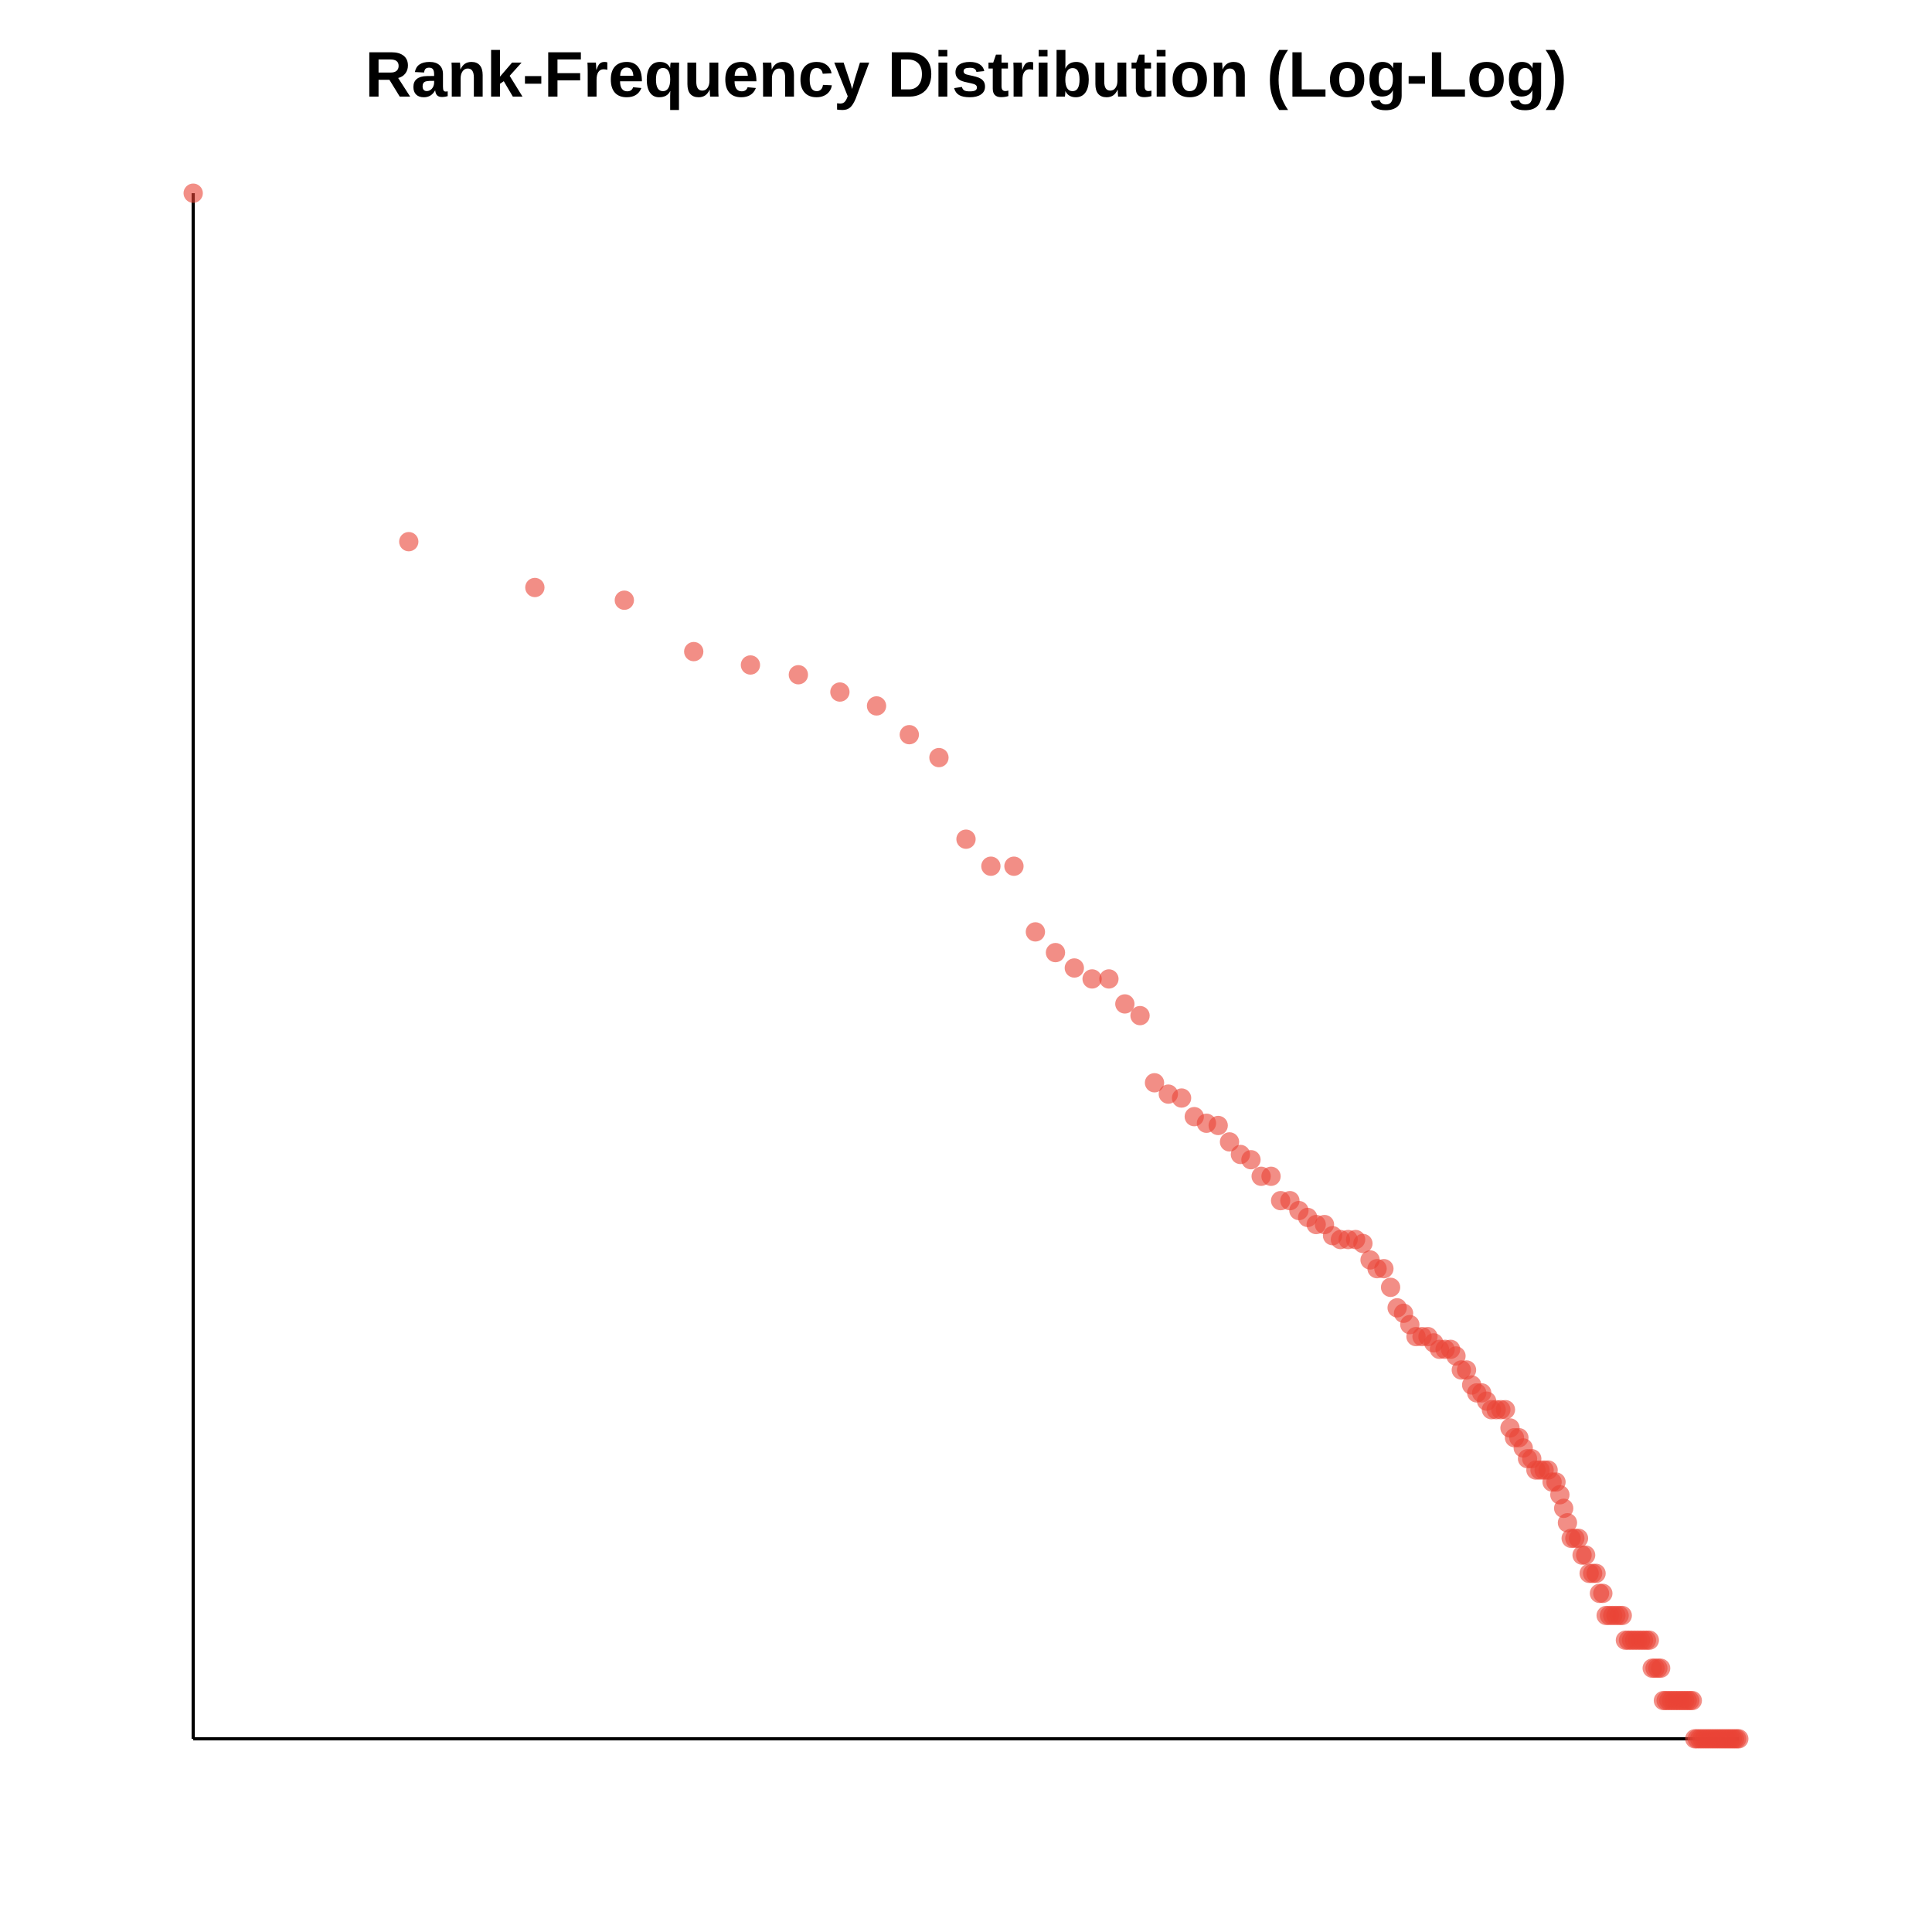
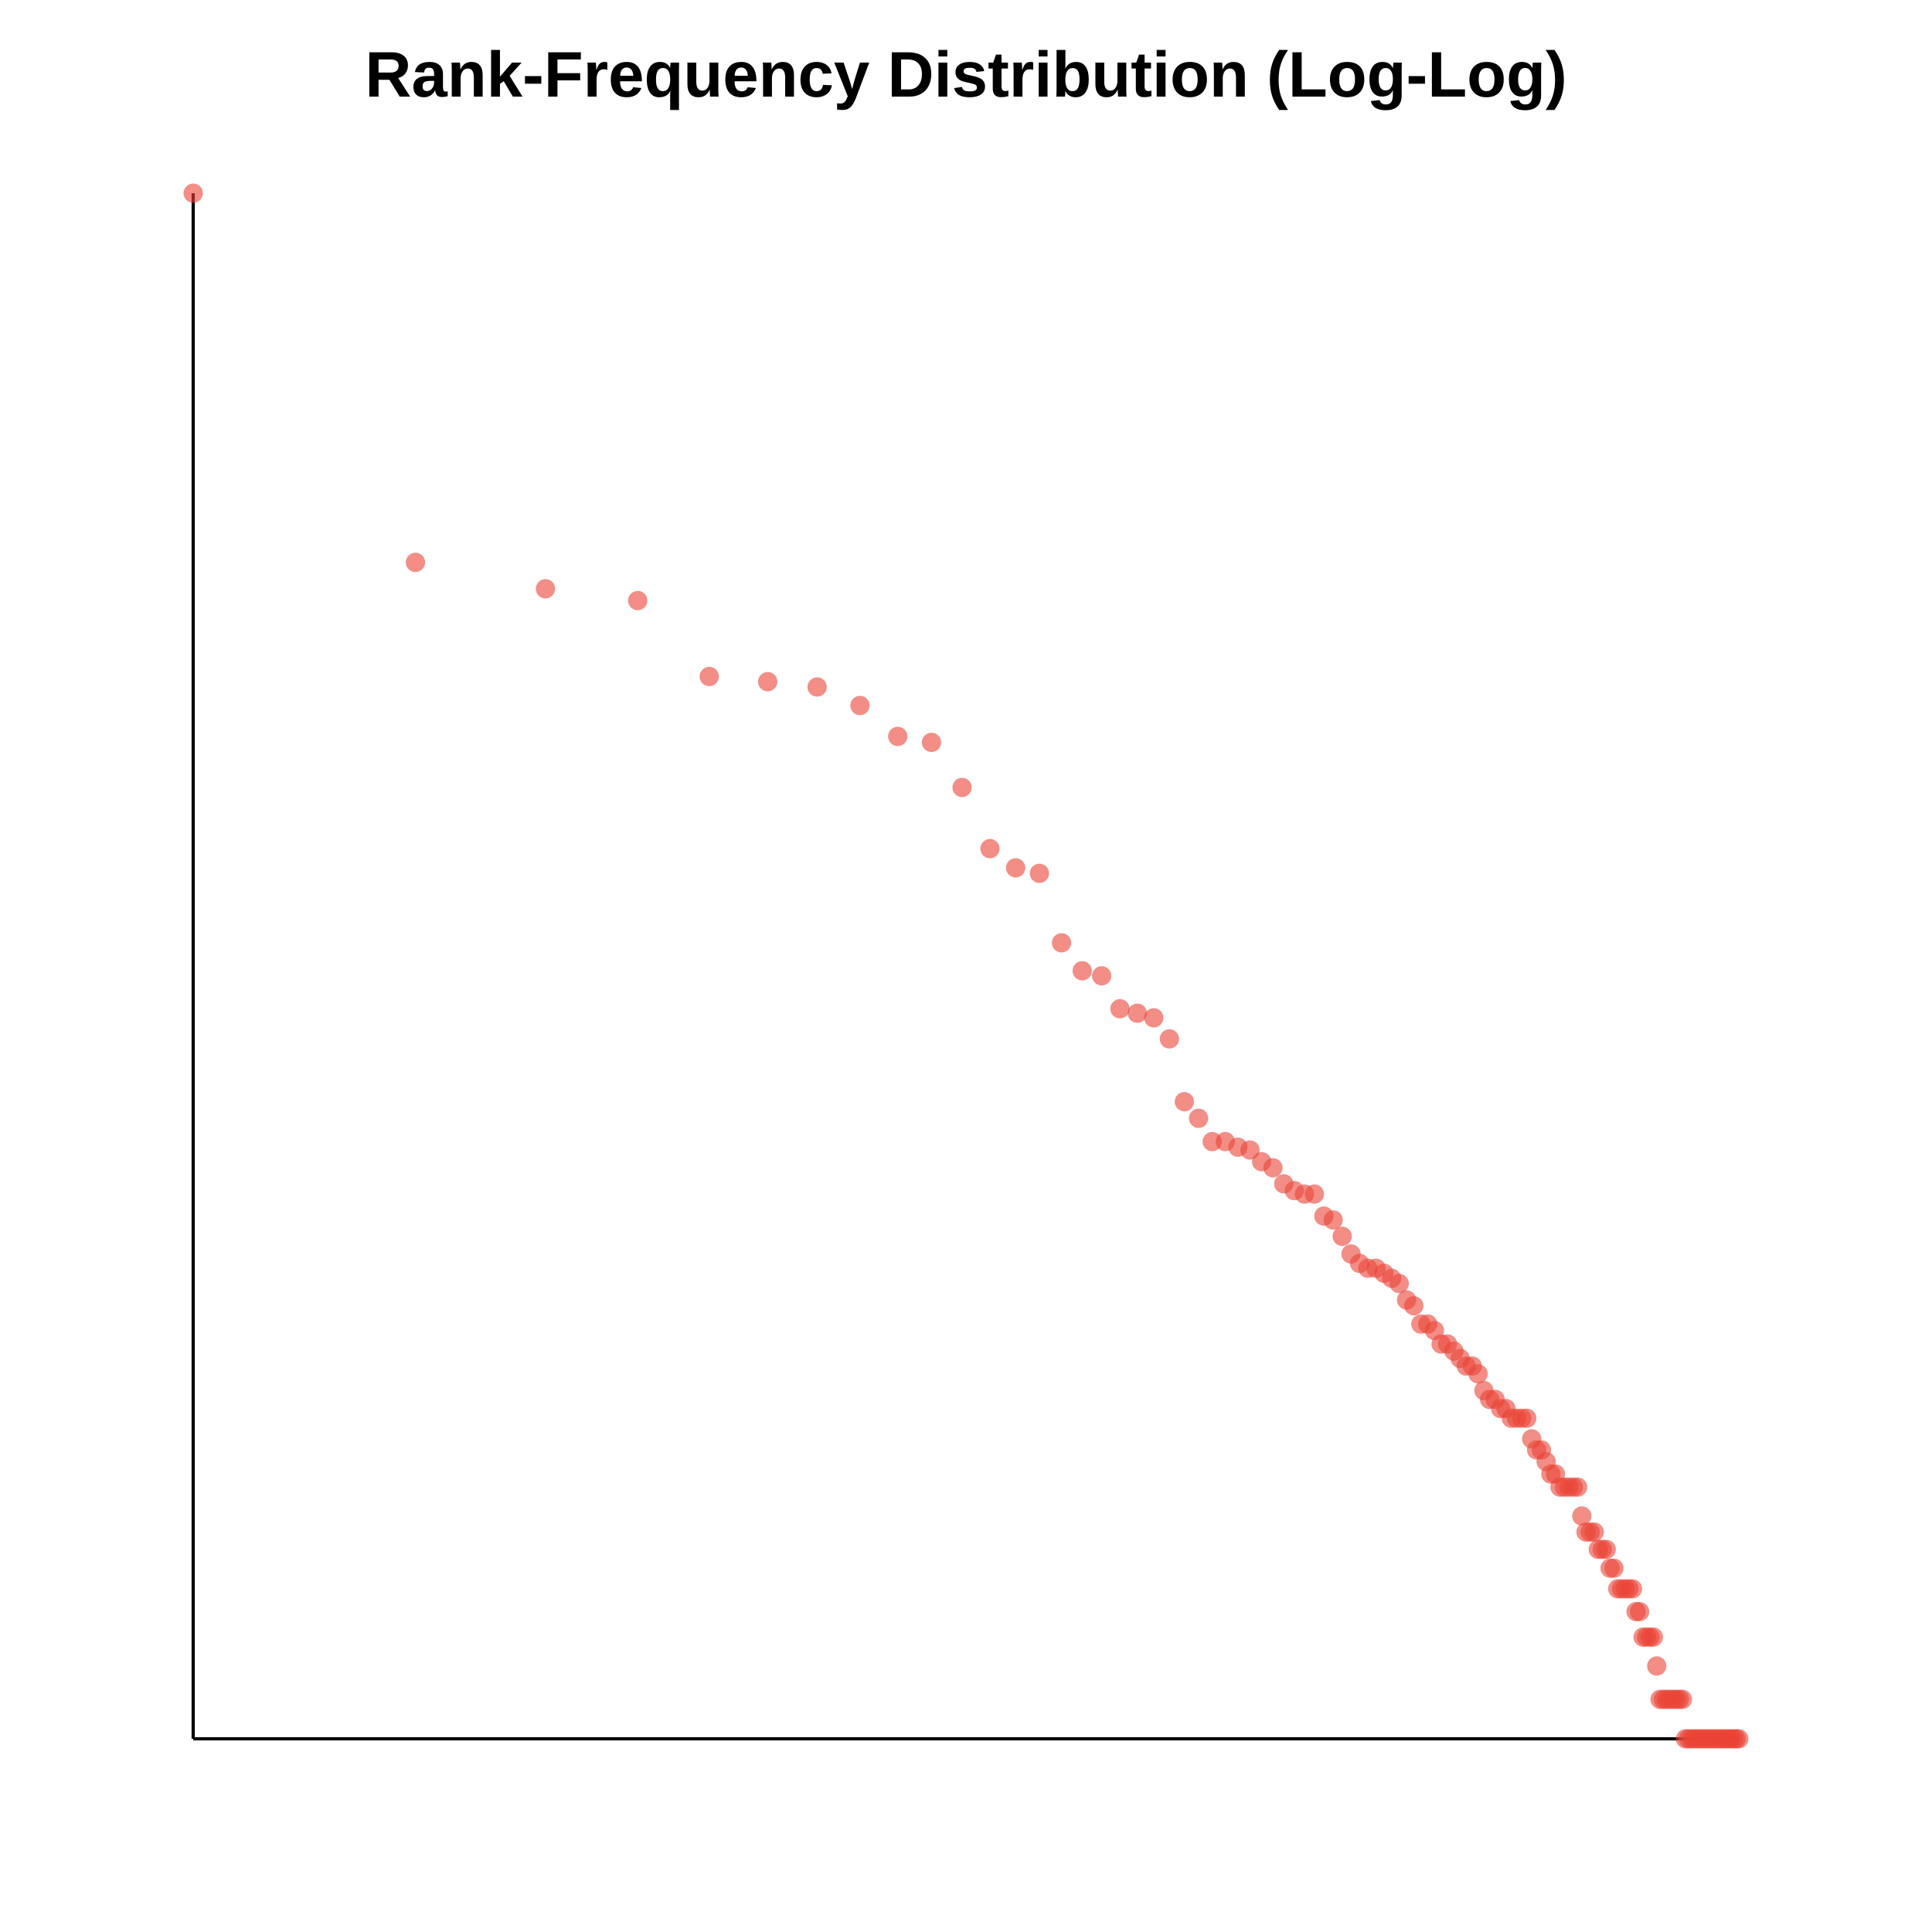
<svg xmlns="http://www.w3.org/2000/svg" width="600" height="600">
  <rect width="100%" height="100%" fill="white" />
  <text x="300.0" y="30.0" text-anchor="middle" font-family="Arial" font-size="20" font-weight="bold">Rank-Frequency Distribution (Log-Log)</text>
  <line x1="60" y1="540" x2="540" y2="540" stroke="black" />
  <line x1="60" y1="540" x2="60" y2="60" stroke="black" />
  <circle cx="60.0" cy="60.0" r="3" fill="#EA4335" opacity="0.6" />
-   <circle cx="126.946" cy="168.216" r="3" fill="#EA4335" opacity="0.6" />
-   <circle cx="166.107" cy="182.453" r="3" fill="#EA4335" opacity="0.6" />
-   <circle cx="193.893" cy="186.4" r="3" fill="#EA4335" opacity="0.6" />
-   <circle cx="215.445" cy="202.359" r="3" fill="#EA4335" opacity="0.6" />
-   <circle cx="233.054" cy="206.516" r="3" fill="#EA4335" opacity="0.6" />
-   <circle cx="247.942" cy="209.55" r="3" fill="#EA4335" opacity="0.6" />
-   <circle cx="260.839" cy="214.916" r="3" fill="#EA4335" opacity="0.6" />
-   <circle cx="272.215" cy="219.228" r="3" fill="#EA4335" opacity="0.6" />
-   <circle cx="282.391" cy="228.159" r="3" fill="#EA4335" opacity="0.6" />
-   <circle cx="291.596" cy="235.279" r="3" fill="#EA4335" opacity="0.6" />
-   <circle cx="300.0" cy="260.616" r="3" fill="#EA4335" opacity="0.6" />
-   <circle cx="307.731" cy="269.01" r="3" fill="#EA4335" opacity="0.6" />
-   <circle cx="314.888" cy="269.01" r="3" fill="#EA4335" opacity="0.6" />
-   <circle cx="321.552" cy="289.405" r="3" fill="#EA4335" opacity="0.6" />
-   <circle cx="327.785" cy="295.839" r="3" fill="#EA4335" opacity="0.6" />
-   <circle cx="333.641" cy="300.62" r="3" fill="#EA4335" opacity="0.6" />
-   <circle cx="339.161" cy="304.015" r="3" fill="#EA4335" opacity="0.6" />
-   <circle cx="344.383" cy="304.015" r="3" fill="#EA4335" opacity="0.6" />
-   <circle cx="349.337" cy="311.777" r="3" fill="#EA4335" opacity="0.6" />
-   <circle cx="354.049" cy="315.409" r="3" fill="#EA4335" opacity="0.6" />
-   <circle cx="358.542" cy="336.263" r="3" fill="#EA4335" opacity="0.6" />
-   <circle cx="362.836" cy="339.786" r="3" fill="#EA4335" opacity="0.6" />
-   <circle cx="366.946" cy="341.004" r="3" fill="#EA4335" opacity="0.6" />
-   <circle cx="370.889" cy="346.785" r="3" fill="#EA4335" opacity="0.6" />
-   <circle cx="374.677" cy="348.832" r="3" fill="#EA4335" opacity="0.6" />
-   <circle cx="378.322" cy="349.529" r="3" fill="#EA4335" opacity="0.6" />
-   <circle cx="381.835" cy="354.628" r="3" fill="#EA4335" opacity="0.6" />
-   <circle cx="385.224" cy="358.531" r="3" fill="#EA4335" opacity="0.6" />
-   <circle cx="388.498" cy="360.16" r="3" fill="#EA4335" opacity="0.6" />
-   <circle cx="391.665" cy="365.307" r="3" fill="#EA4335" opacity="0.6" />
-   <circle cx="394.732" cy="365.307" r="3" fill="#EA4335" opacity="0.6" />
-   <circle cx="397.704" cy="372.87" r="3" fill="#EA4335" opacity="0.6" />
-   <circle cx="400.587" cy="372.87" r="3" fill="#EA4335" opacity="0.6" />
-   <circle cx="403.387" cy="375.949" r="3" fill="#EA4335" opacity="0.6" />
-   <circle cx="406.107" cy="378.085" r="3" fill="#EA4335" opacity="0.6" />
-   <circle cx="408.754" cy="380.294" r="3" fill="#EA4335" opacity="0.6" />
-   <circle cx="411.329" cy="380.294" r="3" fill="#EA4335" opacity="0.6" />
-   <circle cx="413.838" cy="383.755" r="3" fill="#EA4335" opacity="0.6" />
-   <circle cx="416.283" cy="384.951" r="3" fill="#EA4335" opacity="0.6" />
-   <circle cx="418.668" cy="384.951" r="3" fill="#EA4335" opacity="0.6" />
-   <circle cx="420.996" cy="384.951" r="3" fill="#EA4335" opacity="0.6" />
-   <circle cx="423.268" cy="386.169" r="3" fill="#EA4335" opacity="0.6" />
-   <circle cx="425.489" cy="391.282" r="3" fill="#EA4335" opacity="0.6" />
-   <circle cx="427.659" cy="393.997" r="3" fill="#EA4335" opacity="0.6" />
-   <circle cx="429.782" cy="393.997" r="3" fill="#EA4335" opacity="0.6" />
-   <circle cx="431.859" cy="399.793" r="3" fill="#EA4335" opacity="0.6" />
-   <circle cx="433.893" cy="406.155" r="3" fill="#EA4335" opacity="0.6" />
-   <circle cx="435.884" cy="407.847" r="3" fill="#EA4335" opacity="0.6" />
-   <circle cx="437.835" cy="411.37" r="3" fill="#EA4335" opacity="0.6" />
-   <circle cx="439.748" cy="415.095" r="3" fill="#EA4335" opacity="0.6" />
-   <circle cx="441.623" cy="415.095" r="3" fill="#EA4335" opacity="0.6" />
-   <circle cx="443.463" cy="415.095" r="3" fill="#EA4335" opacity="0.6" />
-   <circle cx="445.268" cy="417.04" r="3" fill="#EA4335" opacity="0.6" />
-   <circle cx="447.041" cy="419.045" r="3" fill="#EA4335" opacity="0.6" />
-   <circle cx="448.781" cy="419.045" r="3" fill="#EA4335" opacity="0.6" />
-   <circle cx="450.49" cy="419.045" r="3" fill="#EA4335" opacity="0.6" />
-   <circle cx="452.17" cy="421.114" r="3" fill="#EA4335" opacity="0.6" />
-   <circle cx="453.821" cy="425.459" r="3" fill="#EA4335" opacity="0.6" />
-   <circle cx="455.445" cy="425.459" r="3" fill="#EA4335" opacity="0.6" />
-   <circle cx="457.041" cy="430.116" r="3" fill="#EA4335" opacity="0.6" />
-   <circle cx="458.611" cy="432.575" r="3" fill="#EA4335" opacity="0.6" />
-   <circle cx="460.157" cy="432.575" r="3" fill="#EA4335" opacity="0.6" />
-   <circle cx="461.678" cy="435.13" r="3" fill="#EA4335" opacity="0.6" />
-   <circle cx="463.175" cy="437.79" r="3" fill="#EA4335" opacity="0.6" />
-   <circle cx="464.65" cy="437.79" r="3" fill="#EA4335" opacity="0.6" />
-   <circle cx="466.102" cy="437.79" r="3" fill="#EA4335" opacity="0.6" />
-   <circle cx="467.533" cy="437.79" r="3" fill="#EA4335" opacity="0.6" />
-   <circle cx="468.943" cy="443.46" r="3" fill="#EA4335" opacity="0.6" />
-   <circle cx="470.333" cy="446.491" r="3" fill="#EA4335" opacity="0.6" />
-   <circle cx="471.703" cy="446.491" r="3" fill="#EA4335" opacity="0.6" />
-   <circle cx="473.054" cy="449.67" r="3" fill="#EA4335" opacity="0.6" />
-   <circle cx="474.386" cy="453.012" r="3" fill="#EA4335" opacity="0.6" />
-   <circle cx="475.7" cy="453.012" r="3" fill="#EA4335" opacity="0.6" />
-   <circle cx="476.996" cy="456.535" r="3" fill="#EA4335" opacity="0.6" />
-   <circle cx="478.276" cy="456.535" r="3" fill="#EA4335" opacity="0.6" />
-   <circle cx="479.538" cy="456.535" r="3" fill="#EA4335" opacity="0.6" />
-   <circle cx="480.784" cy="456.535" r="3" fill="#EA4335" opacity="0.6" />
-   <circle cx="482.015" cy="460.26" r="3" fill="#EA4335" opacity="0.6" />
-   <circle cx="483.23" cy="460.26" r="3" fill="#EA4335" opacity="0.6" />
-   <circle cx="484.43" cy="464.21" r="3" fill="#EA4335" opacity="0.6" />
-   <circle cx="485.615" cy="468.415" r="3" fill="#EA4335" opacity="0.6" />
-   <circle cx="486.785" cy="472.911" r="3" fill="#EA4335" opacity="0.6" />
-   <circle cx="487.942" cy="477.74" r="3" fill="#EA4335" opacity="0.6" />
-   <circle cx="489.085" cy="477.74" r="3" fill="#EA4335" opacity="0.6" />
-   <circle cx="490.215" cy="477.74" r="3" fill="#EA4335" opacity="0.6" />
-   <circle cx="491.331" cy="482.955" r="3" fill="#EA4335" opacity="0.6" />
-   <circle cx="492.435" cy="482.955" r="3" fill="#EA4335" opacity="0.6" />
-   <circle cx="493.526" cy="488.625" r="3" fill="#EA4335" opacity="0.6" />
-   <circle cx="494.606" cy="488.625" r="3" fill="#EA4335" opacity="0.6" />
-   <circle cx="495.673" cy="488.625" r="3" fill="#EA4335" opacity="0.6" />
-   <circle cx="496.728" cy="494.835" r="3" fill="#EA4335" opacity="0.6" />
-   <circle cx="497.773" cy="494.835" r="3" fill="#EA4335" opacity="0.6" />
-   <circle cx="498.806" cy="501.7" r="3" fill="#EA4335" opacity="0.6" />
-   <circle cx="499.828" cy="501.7" r="3" fill="#EA4335" opacity="0.6" />
-   <circle cx="500.839" cy="501.7" r="3" fill="#EA4335" opacity="0.6" />
-   <circle cx="501.84" cy="501.7" r="3" fill="#EA4335" opacity="0.6" />
-   <circle cx="502.83" cy="501.7" r="3" fill="#EA4335" opacity="0.6" />
-   <circle cx="503.811" cy="501.7" r="3" fill="#EA4335" opacity="0.6" />
-   <circle cx="504.782" cy="509.375" r="3" fill="#EA4335" opacity="0.6" />
-   <circle cx="505.743" cy="509.375" r="3" fill="#EA4335" opacity="0.6" />
-   <circle cx="506.694" cy="509.375" r="3" fill="#EA4335" opacity="0.6" />
-   <circle cx="507.637" cy="509.375" r="3" fill="#EA4335" opacity="0.6" />
-   <circle cx="508.57" cy="509.375" r="3" fill="#EA4335" opacity="0.6" />
-   <circle cx="509.494" cy="509.375" r="3" fill="#EA4335" opacity="0.6" />
-   <circle cx="510.409" cy="509.375" r="3" fill="#EA4335" opacity="0.6" />
-   <circle cx="511.316" cy="509.375" r="3" fill="#EA4335" opacity="0.6" />
-   <circle cx="512.215" cy="509.375" r="3" fill="#EA4335" opacity="0.6" />
-   <circle cx="513.105" cy="518.076" r="3" fill="#EA4335" opacity="0.6" />
-   <circle cx="513.987" cy="518.076" r="3" fill="#EA4335" opacity="0.6" />
-   <circle cx="514.861" cy="518.076" r="3" fill="#EA4335" opacity="0.6" />
-   <circle cx="515.727" cy="518.076" r="3" fill="#EA4335" opacity="0.6" />
-   <circle cx="516.586" cy="528.12" r="3" fill="#EA4335" opacity="0.6" />
-   <circle cx="517.437" cy="528.12" r="3" fill="#EA4335" opacity="0.6" />
-   <circle cx="518.28" cy="528.12" r="3" fill="#EA4335" opacity="0.6" />
-   <circle cx="519.117" cy="528.12" r="3" fill="#EA4335" opacity="0.6" />
-   <circle cx="519.946" cy="528.12" r="3" fill="#EA4335" opacity="0.6" />
-   <circle cx="520.768" cy="528.12" r="3" fill="#EA4335" opacity="0.6" />
-   <circle cx="521.583" cy="528.12" r="3" fill="#EA4335" opacity="0.6" />
-   <circle cx="522.391" cy="528.12" r="3" fill="#EA4335" opacity="0.6" />
-   <circle cx="523.192" cy="528.12" r="3" fill="#EA4335" opacity="0.6" />
-   <circle cx="523.987" cy="528.12" r="3" fill="#EA4335" opacity="0.6" />
-   <circle cx="524.776" cy="528.12" r="3" fill="#EA4335" opacity="0.6" />
-   <circle cx="525.558" cy="528.12" r="3" fill="#EA4335" opacity="0.6" />
-   <circle cx="526.334" cy="540.0" r="3" fill="#EA4335" opacity="0.6" />
-   <circle cx="527.103" cy="540.0" r="3" fill="#EA4335" opacity="0.6" />
-   <circle cx="527.867" cy="540.0" r="3" fill="#EA4335" opacity="0.6" />
-   <circle cx="528.624" cy="540.0" r="3" fill="#EA4335" opacity="0.6" />
-   <circle cx="529.376" cy="540.0" r="3" fill="#EA4335" opacity="0.6" />
-   <circle cx="530.122" cy="540.0" r="3" fill="#EA4335" opacity="0.6" />
-   <circle cx="530.862" cy="540.0" r="3" fill="#EA4335" opacity="0.6" />
-   <circle cx="531.596" cy="540.0" r="3" fill="#EA4335" opacity="0.6" />
-   <circle cx="532.325" cy="540.0" r="3" fill="#EA4335" opacity="0.6" />
-   <circle cx="533.049" cy="540.0" r="3" fill="#EA4335" opacity="0.6" />
-   <circle cx="533.767" cy="540.0" r="3" fill="#EA4335" opacity="0.6" />
-   <circle cx="534.479" cy="540.0" r="3" fill="#EA4335" opacity="0.6" />
-   <circle cx="535.187" cy="540.0" r="3" fill="#EA4335" opacity="0.6" />
-   <circle cx="535.889" cy="540.0" r="3" fill="#EA4335" opacity="0.6" />
-   <circle cx="536.587" cy="540.0" r="3" fill="#EA4335" opacity="0.6" />
-   <circle cx="537.279" cy="540.0" r="3" fill="#EA4335" opacity="0.6" />
-   <circle cx="537.967" cy="540.0" r="3" fill="#EA4335" opacity="0.6" />
-   <circle cx="538.649" cy="540.0" r="3" fill="#EA4335" opacity="0.6" />
-   <circle cx="539.327" cy="540.0" r="3" fill="#EA4335" opacity="0.6" />
+   <circle cx="129.023" cy="174.65" r="3" fill="#EA4335" opacity="0.6" />
+   <circle cx="169.399" cy="182.85" r="3" fill="#EA4335" opacity="0.6" />
+   <circle cx="198.046" cy="186.516" r="3" fill="#EA4335" opacity="0.6" />
+   <circle cx="220.267" cy="210.095" r="3" fill="#EA4335" opacity="0.6" />
+   <circle cx="238.422" cy="211.7" r="3" fill="#EA4335" opacity="0.6" />
+   <circle cx="253.772" cy="213.344" r="3" fill="#EA4335" opacity="0.6" />
+   <circle cx="267.069" cy="219.096" r="3" fill="#EA4335" opacity="0.6" />
+   <circle cx="278.798" cy="228.703" r="3" fill="#EA4335" opacity="0.6" />
+   <circle cx="289.29" cy="230.559" r="3" fill="#EA4335" opacity="0.6" />
+   <circle cx="298.781" cy="244.552" r="3" fill="#EA4335" opacity="0.6" />
+   <circle cx="307.445" cy="263.553" r="3" fill="#EA4335" opacity="0.6" />
+   <circle cx="315.416" cy="269.519" r="3" fill="#EA4335" opacity="0.6" />
+   <circle cx="322.795" cy="271.22" r="3" fill="#EA4335" opacity="0.6" />
+   <circle cx="329.666" cy="292.804" r="3" fill="#EA4335" opacity="0.6" />
+   <circle cx="336.092" cy="301.486" r="3" fill="#EA4335" opacity="0.6" />
+   <circle cx="342.129" cy="303.049" r="3" fill="#EA4335" opacity="0.6" />
+   <circle cx="347.821" cy="313.275" r="3" fill="#EA4335" opacity="0.6" />
+   <circle cx="353.205" cy="314.67" r="3" fill="#EA4335" opacity="0.6" />
+   <circle cx="358.313" cy="316.095" r="3" fill="#EA4335" opacity="0.6" />
+   <circle cx="363.171" cy="322.643" r="3" fill="#EA4335" opacity="0.6" />
+   <circle cx="367.804" cy="342.15" r="3" fill="#EA4335" opacity="0.6" />
+   <circle cx="372.23" cy="347.293" r="3" fill="#EA4335" opacity="0.6" />
+   <circle cx="376.468" cy="354.543" r="3" fill="#EA4335" opacity="0.6" />
+   <circle cx="380.533" cy="354.543" r="3" fill="#EA4335" opacity="0.6" />
+   <circle cx="384.439" cy="356.266" r="3" fill="#EA4335" opacity="0.6" />
+   <circle cx="388.197" cy="357.144" r="3" fill="#EA4335" opacity="0.6" />
+   <circle cx="391.818" cy="360.777" r="3" fill="#EA4335" opacity="0.6" />
+   <circle cx="395.313" cy="362.67" r="3" fill="#EA4335" opacity="0.6" />
+   <circle cx="398.689" cy="367.65" r="3" fill="#EA4335" opacity="0.6" />
+   <circle cx="401.954" cy="369.75" r="3" fill="#EA4335" opacity="0.6" />
+   <circle cx="405.115" cy="370.825" r="3" fill="#EA4335" opacity="0.6" />
+   <circle cx="408.18" cy="370.825" r="3" fill="#EA4335" opacity="0.6" />
+   <circle cx="411.152" cy="377.664" r="3" fill="#EA4335" opacity="0.6" />
+   <circle cx="414.039" cy="378.875" r="3" fill="#EA4335" opacity="0.6" />
+   <circle cx="416.844" cy="383.949" r="3" fill="#EA4335" opacity="0.6" />
+   <circle cx="419.572" cy="389.437" r="3" fill="#EA4335" opacity="0.6" />
+   <circle cx="422.228" cy="392.359" r="3" fill="#EA4335" opacity="0.6" />
+   <circle cx="424.815" cy="393.869" r="3" fill="#EA4335" opacity="0.6" />
+   <circle cx="427.336" cy="393.869" r="3" fill="#EA4335" opacity="0.6" />
+   <circle cx="429.795" cy="395.414" r="3" fill="#EA4335" opacity="0.6" />
+   <circle cx="432.194" cy="396.995" r="3" fill="#EA4335" opacity="0.6" />
+   <circle cx="434.537" cy="398.614" r="3" fill="#EA4335" opacity="0.6" />
+   <circle cx="436.827" cy="403.72" r="3" fill="#EA4335" opacity="0.6" />
+   <circle cx="439.065" cy="405.512" r="3" fill="#EA4335" opacity="0.6" />
+   <circle cx="441.253" cy="411.194" r="3" fill="#EA4335" opacity="0.6" />
+   <circle cx="443.395" cy="411.194" r="3" fill="#EA4335" opacity="0.6" />
+   <circle cx="445.491" cy="413.2" r="3" fill="#EA4335" opacity="0.6" />
+   <circle cx="447.545" cy="417.401" r="3" fill="#EA4335" opacity="0.6" />
+   <circle cx="449.556" cy="417.401" r="3" fill="#EA4335" opacity="0.6" />
+   <circle cx="451.528" cy="419.604" r="3" fill="#EA4335" opacity="0.6" />
+   <circle cx="453.462" cy="421.882" r="3" fill="#EA4335" opacity="0.6" />
+   <circle cx="455.359" cy="424.24" r="3" fill="#EA4335" opacity="0.6" />
+   <circle cx="457.22" cy="424.24" r="3" fill="#EA4335" opacity="0.6" />
+   <circle cx="459.047" cy="426.684" r="3" fill="#EA4335" opacity="0.6" />
+   <circle cx="460.841" cy="431.855" r="3" fill="#EA4335" opacity="0.6" />
+   <circle cx="462.604" cy="434.598" r="3" fill="#EA4335" opacity="0.6" />
+   <circle cx="464.336" cy="434.598" r="3" fill="#EA4335" opacity="0.6" />
+   <circle cx="466.038" cy="437.458" r="3" fill="#EA4335" opacity="0.6" />
+   <circle cx="467.712" cy="437.458" r="3" fill="#EA4335" opacity="0.6" />
+   <circle cx="469.358" cy="440.445" r="3" fill="#EA4335" opacity="0.6" />
+   <circle cx="470.977" cy="440.445" r="3" fill="#EA4335" opacity="0.6" />
+   <circle cx="472.57" cy="440.445" r="3" fill="#EA4335" opacity="0.6" />
+   <circle cx="474.138" cy="440.445" r="3" fill="#EA4335" opacity="0.6" />
+   <circle cx="475.682" cy="446.849" r="3" fill="#EA4335" opacity="0.6" />
+   <circle cx="477.203" cy="450.295" r="3" fill="#EA4335" opacity="0.6" />
+   <circle cx="478.7" cy="450.295" r="3" fill="#EA4335" opacity="0.6" />
+   <circle cx="480.175" cy="453.929" r="3" fill="#EA4335" opacity="0.6" />
+   <circle cx="481.629" cy="457.769" r="3" fill="#EA4335" opacity="0.6" />
+   <circle cx="483.062" cy="457.769" r="3" fill="#EA4335" opacity="0.6" />
+   <circle cx="484.474" cy="461.843" r="3" fill="#EA4335" opacity="0.6" />
+   <circle cx="485.867" cy="461.843" r="3" fill="#EA4335" opacity="0.6" />
+   <circle cx="487.241" cy="461.843" r="3" fill="#EA4335" opacity="0.6" />
+   <circle cx="488.596" cy="461.843" r="3" fill="#EA4335" opacity="0.6" />
+   <circle cx="489.932" cy="461.843" r="3" fill="#EA4335" opacity="0.6" />
+   <circle cx="491.251" cy="470.815" r="3" fill="#EA4335" opacity="0.6" />
+   <circle cx="492.553" cy="475.795" r="3" fill="#EA4335" opacity="0.6" />
+   <circle cx="493.838" cy="475.795" r="3" fill="#EA4335" opacity="0.6" />
+   <circle cx="495.106" cy="475.795" r="3" fill="#EA4335" opacity="0.6" />
+   <circle cx="496.359" cy="481.173" r="3" fill="#EA4335" opacity="0.6" />
+   <circle cx="497.596" cy="481.173" r="3" fill="#EA4335" opacity="0.6" />
+   <circle cx="498.818" cy="481.173" r="3" fill="#EA4335" opacity="0.6" />
+   <circle cx="500.025" cy="487.02" r="3" fill="#EA4335" opacity="0.6" />
+   <circle cx="501.217" cy="487.02" r="3" fill="#EA4335" opacity="0.6" />
+   <circle cx="502.396" cy="493.424" r="3" fill="#EA4335" opacity="0.6" />
+   <circle cx="503.561" cy="493.424" r="3" fill="#EA4335" opacity="0.6" />
+   <circle cx="504.712" cy="493.424" r="3" fill="#EA4335" opacity="0.6" />
+   <circle cx="505.85" cy="493.424" r="3" fill="#EA4335" opacity="0.6" />
+   <circle cx="506.975" cy="493.424" r="3" fill="#EA4335" opacity="0.6" />
+   <circle cx="508.088" cy="500.504" r="3" fill="#EA4335" opacity="0.6" />
+   <circle cx="509.188" cy="500.504" r="3" fill="#EA4335" opacity="0.6" />
+   <circle cx="510.276" cy="508.418" r="3" fill="#EA4335" opacity="0.6" />
+   <circle cx="511.353" cy="508.418" r="3" fill="#EA4335" opacity="0.6" />
+   <circle cx="512.418" cy="508.418" r="3" fill="#EA4335" opacity="0.6" />
+   <circle cx="513.472" cy="508.418" r="3" fill="#EA4335" opacity="0.6" />
+   <circle cx="514.514" cy="517.391" r="3" fill="#EA4335" opacity="0.6" />
+   <circle cx="515.546" cy="527.749" r="3" fill="#EA4335" opacity="0.6" />
+   <circle cx="516.568" cy="527.749" r="3" fill="#EA4335" opacity="0.6" />
+   <circle cx="517.579" cy="527.749" r="3" fill="#EA4335" opacity="0.6" />
+   <circle cx="518.579" cy="527.749" r="3" fill="#EA4335" opacity="0.6" />
+   <circle cx="519.57" cy="527.749" r="3" fill="#EA4335" opacity="0.6" />
+   <circle cx="520.551" cy="527.749" r="3" fill="#EA4335" opacity="0.6" />
+   <circle cx="521.523" cy="527.749" r="3" fill="#EA4335" opacity="0.6" />
+   <circle cx="522.485" cy="527.749" r="3" fill="#EA4335" opacity="0.6" />
+   <circle cx="523.438" cy="540.0" r="3" fill="#EA4335" opacity="0.6" />
+   <circle cx="524.382" cy="540.0" r="3" fill="#EA4335" opacity="0.6" />
+   <circle cx="525.317" cy="540.0" r="3" fill="#EA4335" opacity="0.6" />
+   <circle cx="526.243" cy="540.0" r="3" fill="#EA4335" opacity="0.6" />
+   <circle cx="527.161" cy="540.0" r="3" fill="#EA4335" opacity="0.6" />
+   <circle cx="528.07" cy="540.0" r="3" fill="#EA4335" opacity="0.6" />
+   <circle cx="528.971" cy="540.0" r="3" fill="#EA4335" opacity="0.6" />
+   <circle cx="529.865" cy="540.0" r="3" fill="#EA4335" opacity="0.6" />
+   <circle cx="530.75" cy="540.0" r="3" fill="#EA4335" opacity="0.6" />
+   <circle cx="531.627" cy="540.0" r="3" fill="#EA4335" opacity="0.6" />
+   <circle cx="532.497" cy="540.0" r="3" fill="#EA4335" opacity="0.6" />
+   <circle cx="533.359" cy="540.0" r="3" fill="#EA4335" opacity="0.6" />
+   <circle cx="534.214" cy="540.0" r="3" fill="#EA4335" opacity="0.6" />
+   <circle cx="535.061" cy="540.0" r="3" fill="#EA4335" opacity="0.6" />
+   <circle cx="535.902" cy="540.0" r="3" fill="#EA4335" opacity="0.6" />
+   <circle cx="536.735" cy="540.0" r="3" fill="#EA4335" opacity="0.6" />
+   <circle cx="537.561" cy="540.0" r="3" fill="#EA4335" opacity="0.6" />
+   <circle cx="538.381" cy="540.0" r="3" fill="#EA4335" opacity="0.6" />
+   <circle cx="539.194" cy="540.0" r="3" fill="#EA4335" opacity="0.6" />
  <circle cx="540.0" cy="540.0" r="3" fill="#EA4335" opacity="0.6" />
</svg>
